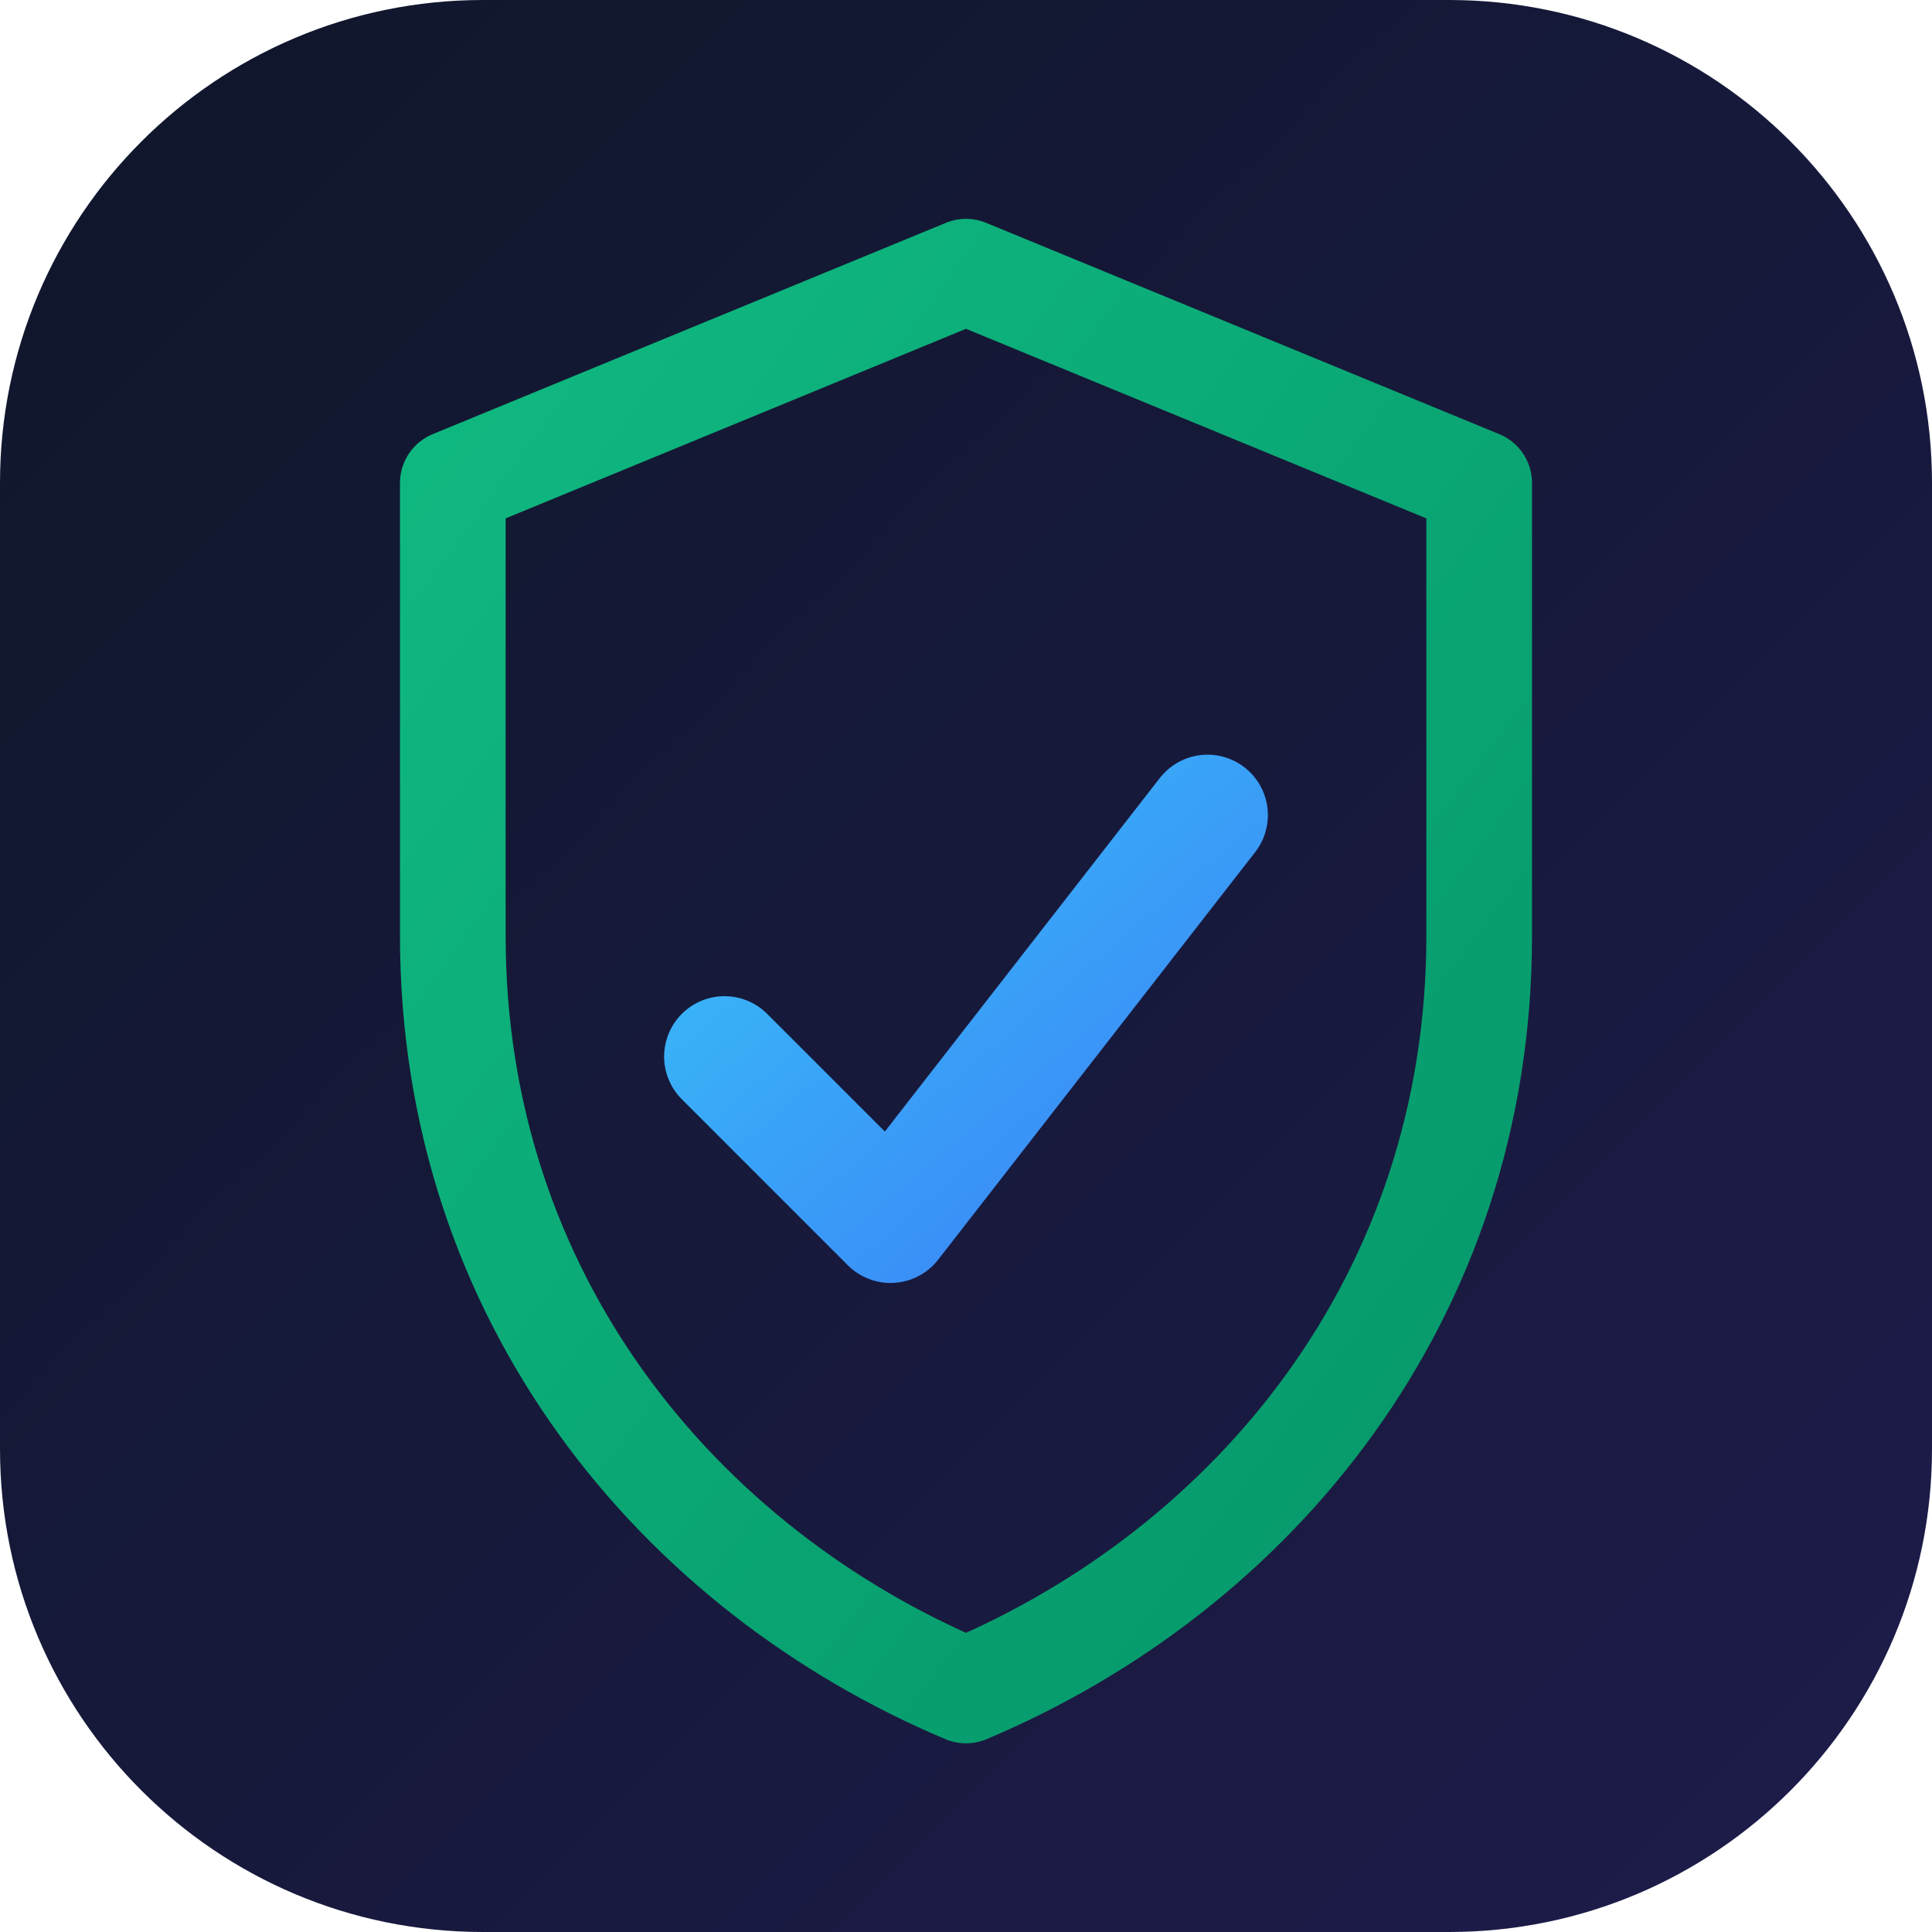
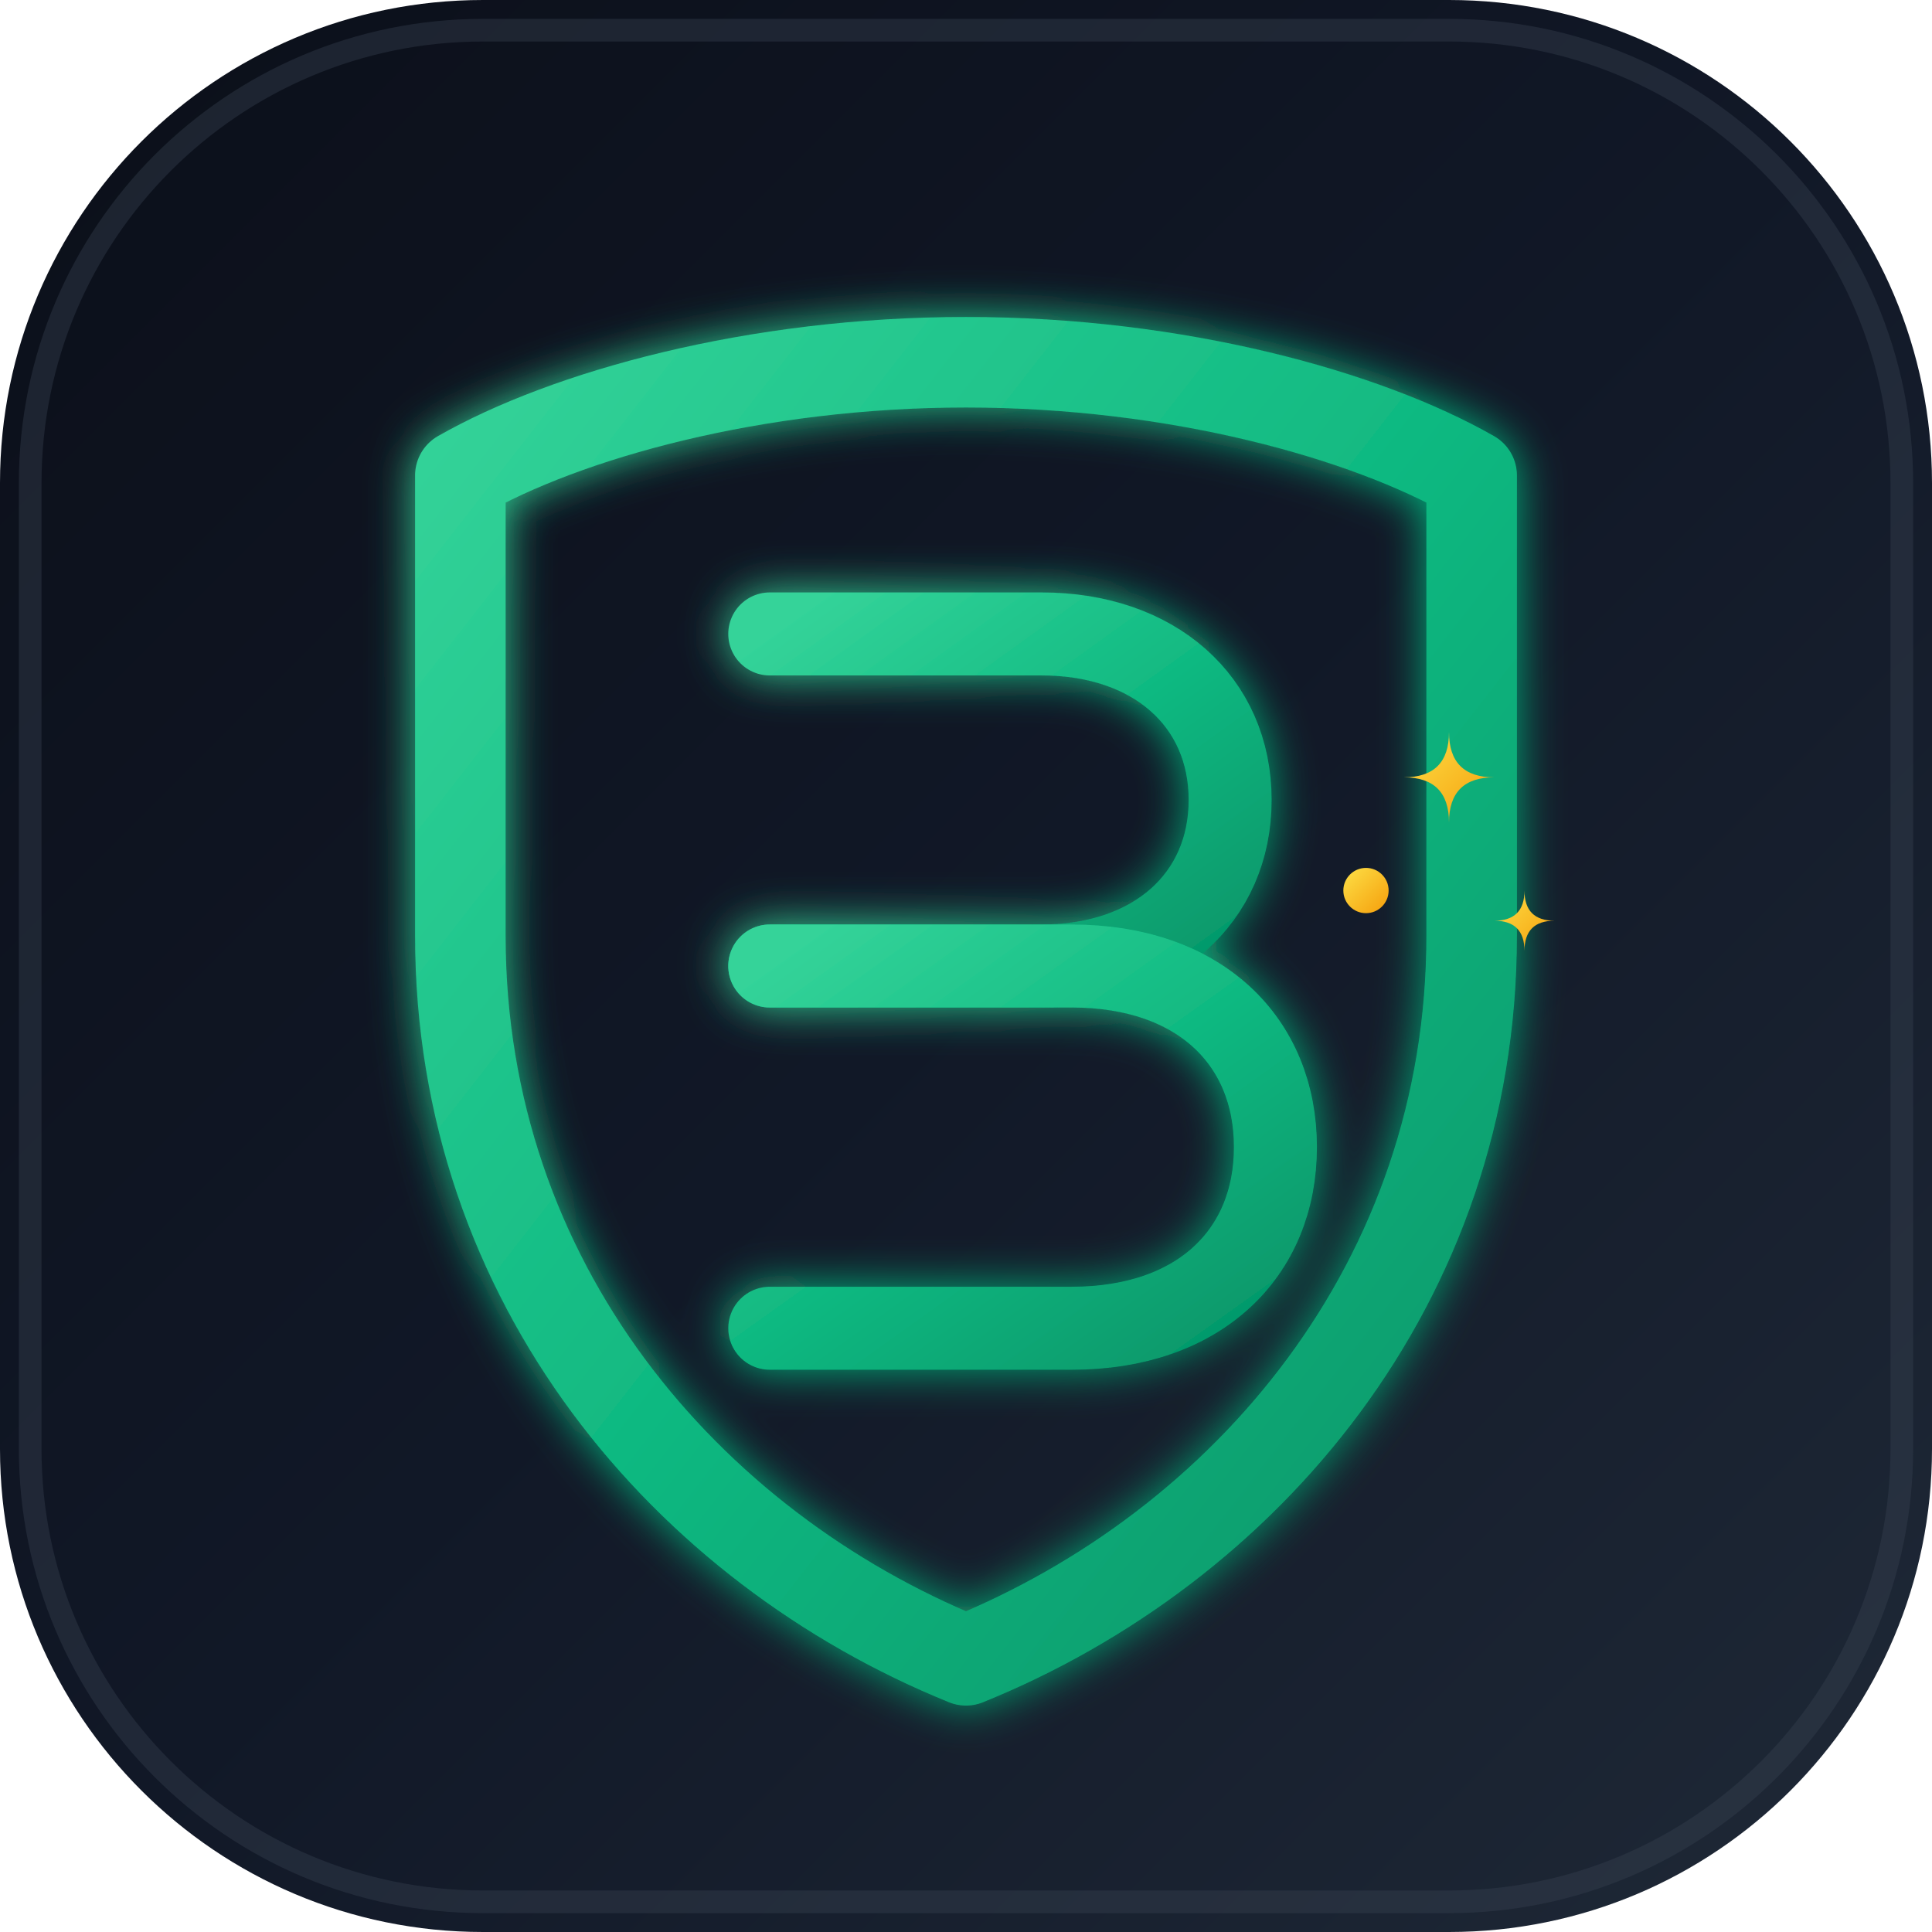
<svg xmlns="http://www.w3.org/2000/svg" viewBox="0 0 512 512" width="100%" height="100%">
  <defs>
    <linearGradient id="bgGrad" x1="0%" y1="0%" x2="100%" y2="100%">
-       <stop offset="0%" stop-color="#0f172a" />
-       <stop offset="100%" stop-color="#1e1b4b" />
+       <stop offset="0%" stop-color="#0b0f19" />
+       <stop offset="50%" stop-color="#111827" />
+       <stop offset="100%" stop-color="#1f2937" />
    </linearGradient>
-     <linearGradient id="shieldGrad" x1="0%" y1="0%" x2="100%" y2="100%">
-       <stop offset="0%" stop-color="#10b981" />
+     <linearGradient id="greenGrad" x1="0%" y1="0%" x2="100%" y2="100%">
+       <stop offset="0%" stop-color="#34d399" />
+       <stop offset="50%" stop-color="#10b981" />
      <stop offset="100%" stop-color="#059669" />
    </linearGradient>
-     <linearGradient id="accentGrad" x1="0%" y1="0%" x2="100%" y2="100%">
-       <stop offset="0%" stop-color="#38bdf8" />
-       <stop offset="100%" stop-color="#3b82f6" />
+     <linearGradient id="goldGrad" x1="0%" y1="0%" x2="100%" y2="100%">
+       <stop offset="0%" stop-color="#fde047" />
+       <stop offset="100%" stop-color="#f59e0b" />
    </linearGradient>
+     <filter id="glow" x="-20%" y="-20%" width="140%" height="140%">
+       <feGaussianBlur stdDeviation="6" result="blur" />
+       <feComposite in="SourceGraphic" in2="blur" operator="over" />
+     </filter>
  </defs>
  <rect width="512" height="512" rx="128" fill="url(#bgGrad)" />
-   <path d="M256 72 L392 128 V248 C392 344 332 416 256 448 C180 416 120 344 120 248 V128 Z" fill="none" stroke="url(#shieldGrad)" stroke-width="28" stroke-linejoin="round" />
-   <path d="M192 280 L236 324 L320 216" fill="none" stroke="url(#accentGrad)" stroke-width="32" stroke-linecap="round" stroke-linejoin="round" />
+   <rect x="8" y="8" width="496" height="496" rx="120" fill="none" stroke="#374151" stroke-width="6" opacity="0.4" />
+   <g filter="url(#glow)">
+     <path d="M256 96           C312 96, 362 110, 390 126           V248           C390 340, 330 410, 256 440           C182 410, 122 340, 122 248           V126           C150 110, 200 96, 256 96 Z" fill="none" stroke="url(#greenGrad)" stroke-width="24" stroke-linecap="round" stroke-linejoin="round" />
+     <path d="M204 156 V352" fill="none" stroke="url(#greenGrad)" stroke-width="22" stroke-linecap="round" />
+     <path d="M204 168 H276 C306 168, 326 186, 326 212 C326 238, 306 256, 276 256 H204" fill="none" stroke="url(#greenGrad)" stroke-width="22" stroke-linecap="round" stroke-linejoin="round" />
+     <path d="M204 256 H284 C318 256, 338 276, 338 304 C338 332, 318 352, 284 352 H204" fill="none" stroke="url(#greenGrad)" stroke-width="22" stroke-linecap="round" stroke-linejoin="round" />
+   </g>
+   <g fill="url(#goldGrad)">
+     <path d="M372 206 Q384 206 384 194 Q384 206 396 206 Q384 206 384 218 Q384 206 372 206 Z" />
+     <path d="M396 244 Q404 244 404 236 Q404 244 412 244 Q404 244 404 252 Q404 244 396 244 Z" />
+     <circle cx="362" cy="236" r="6" />
+   </g>
</svg>
